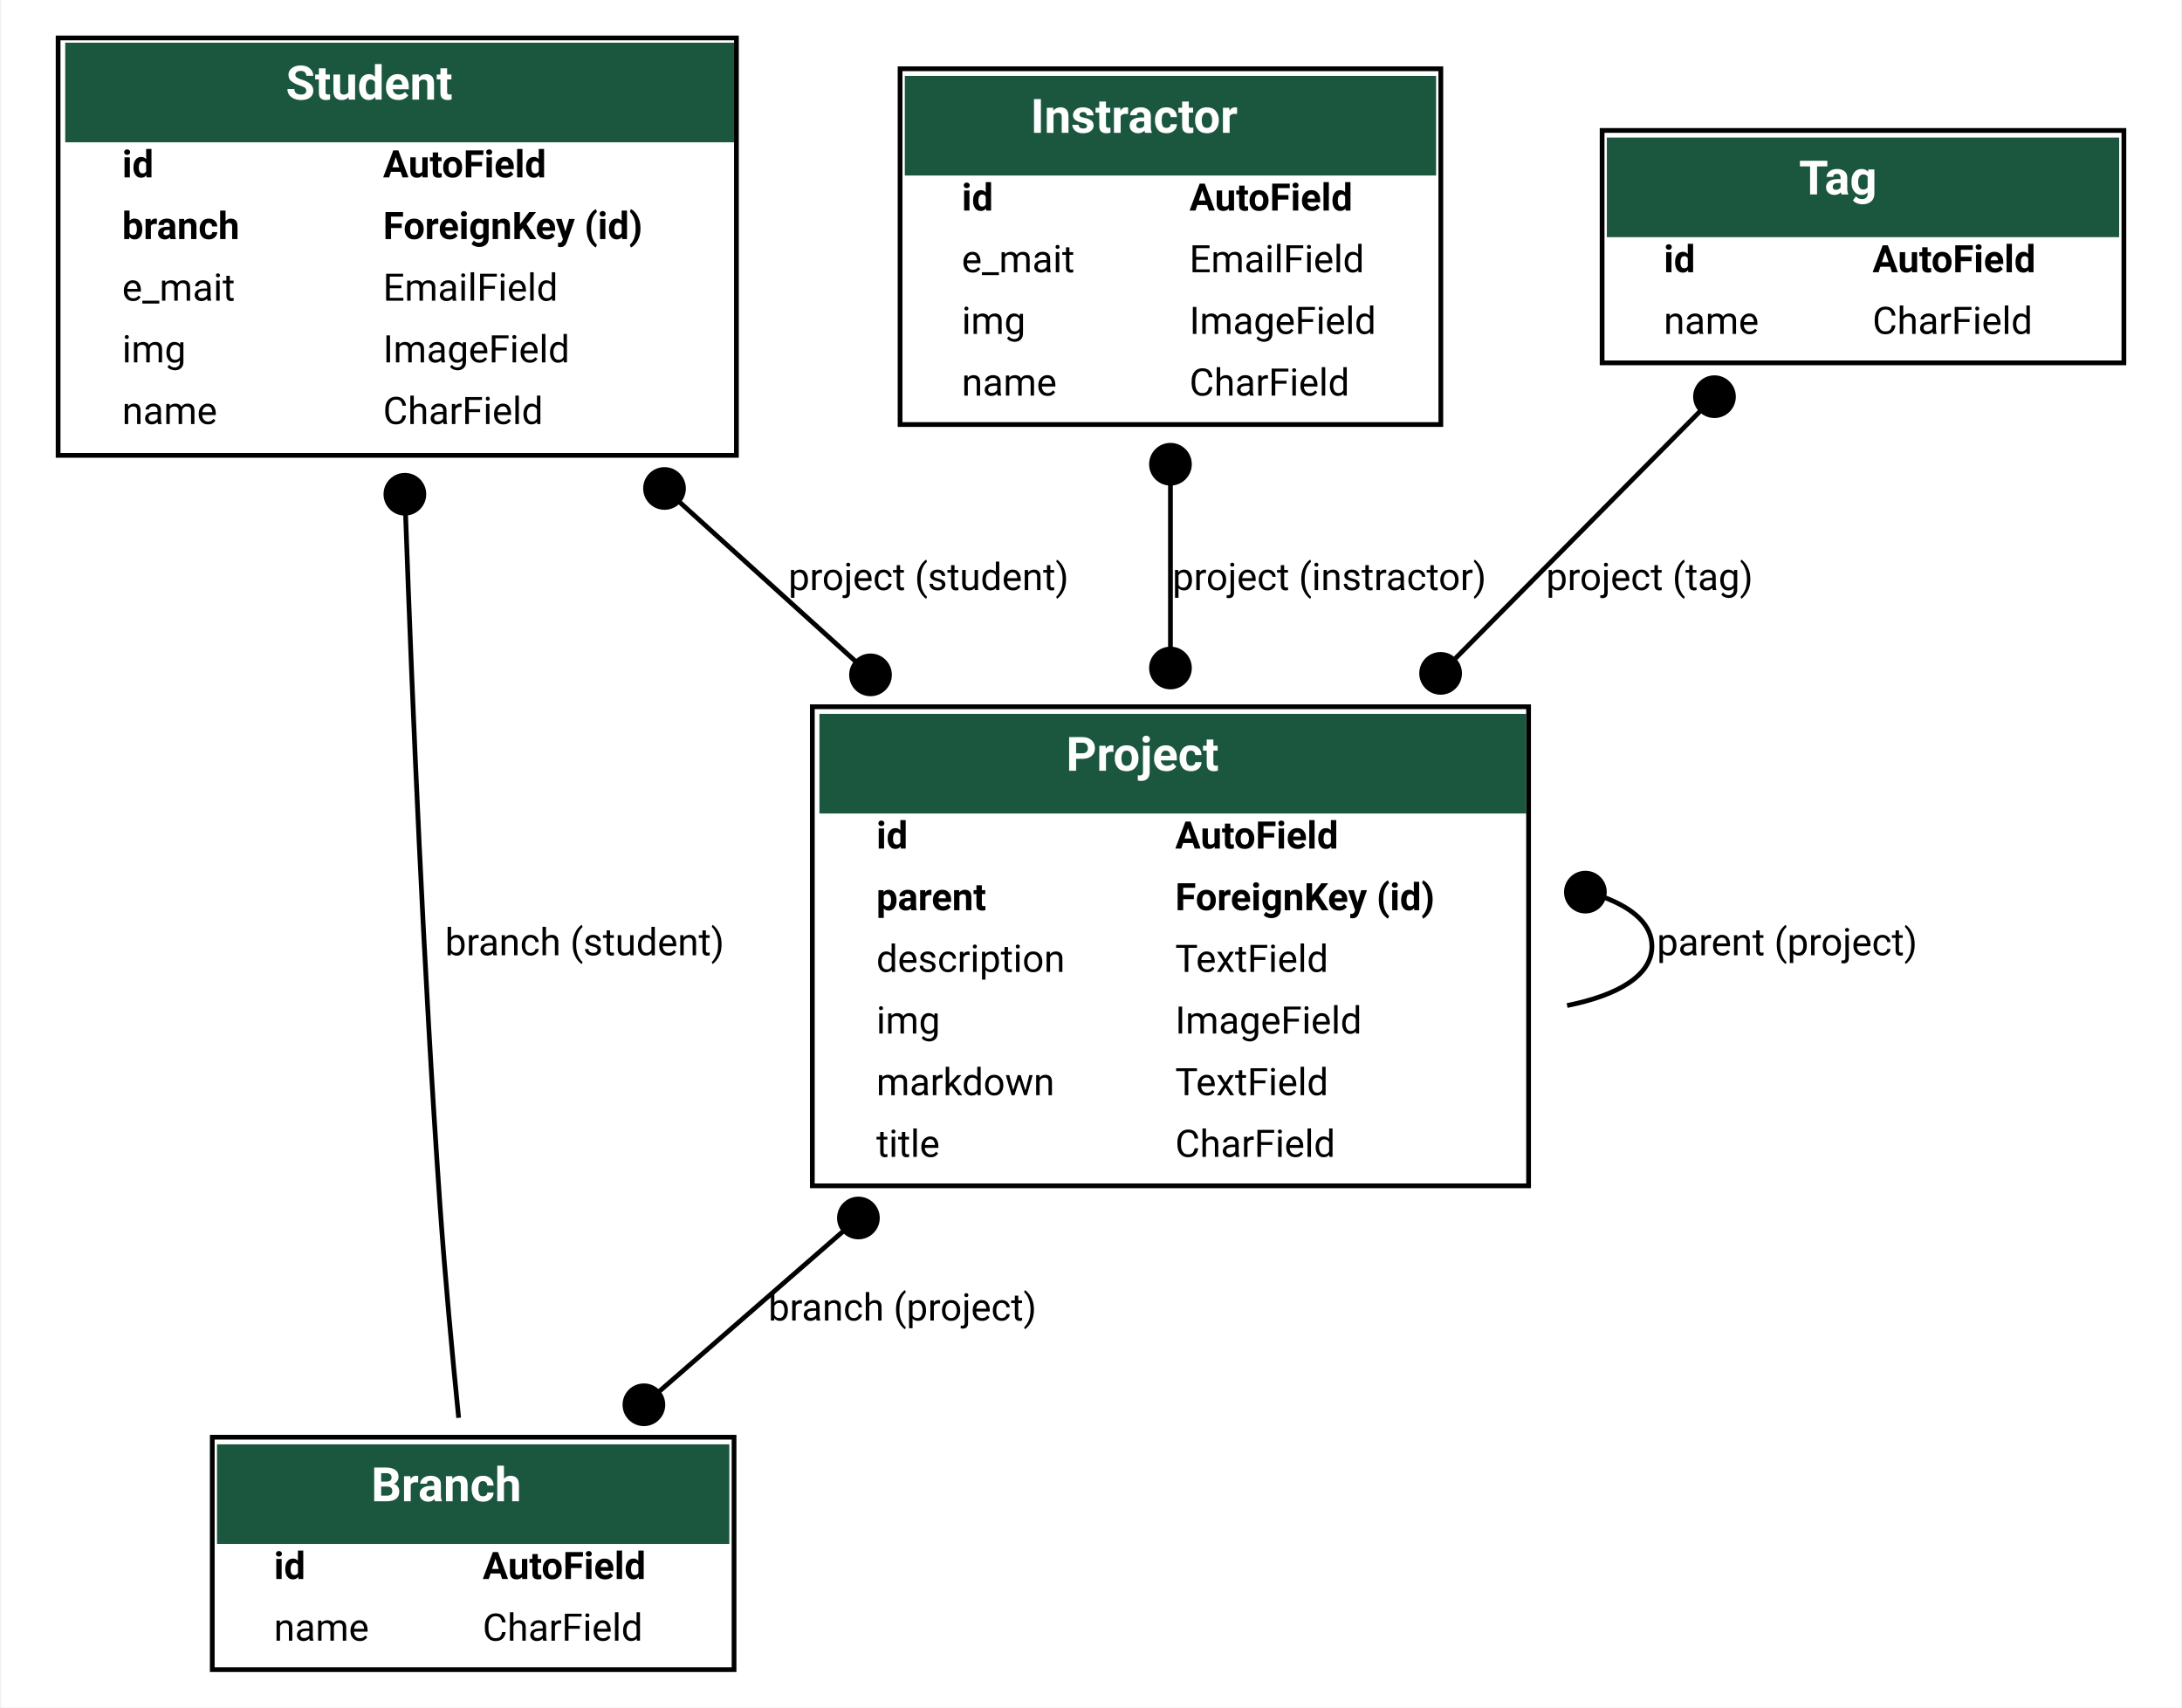
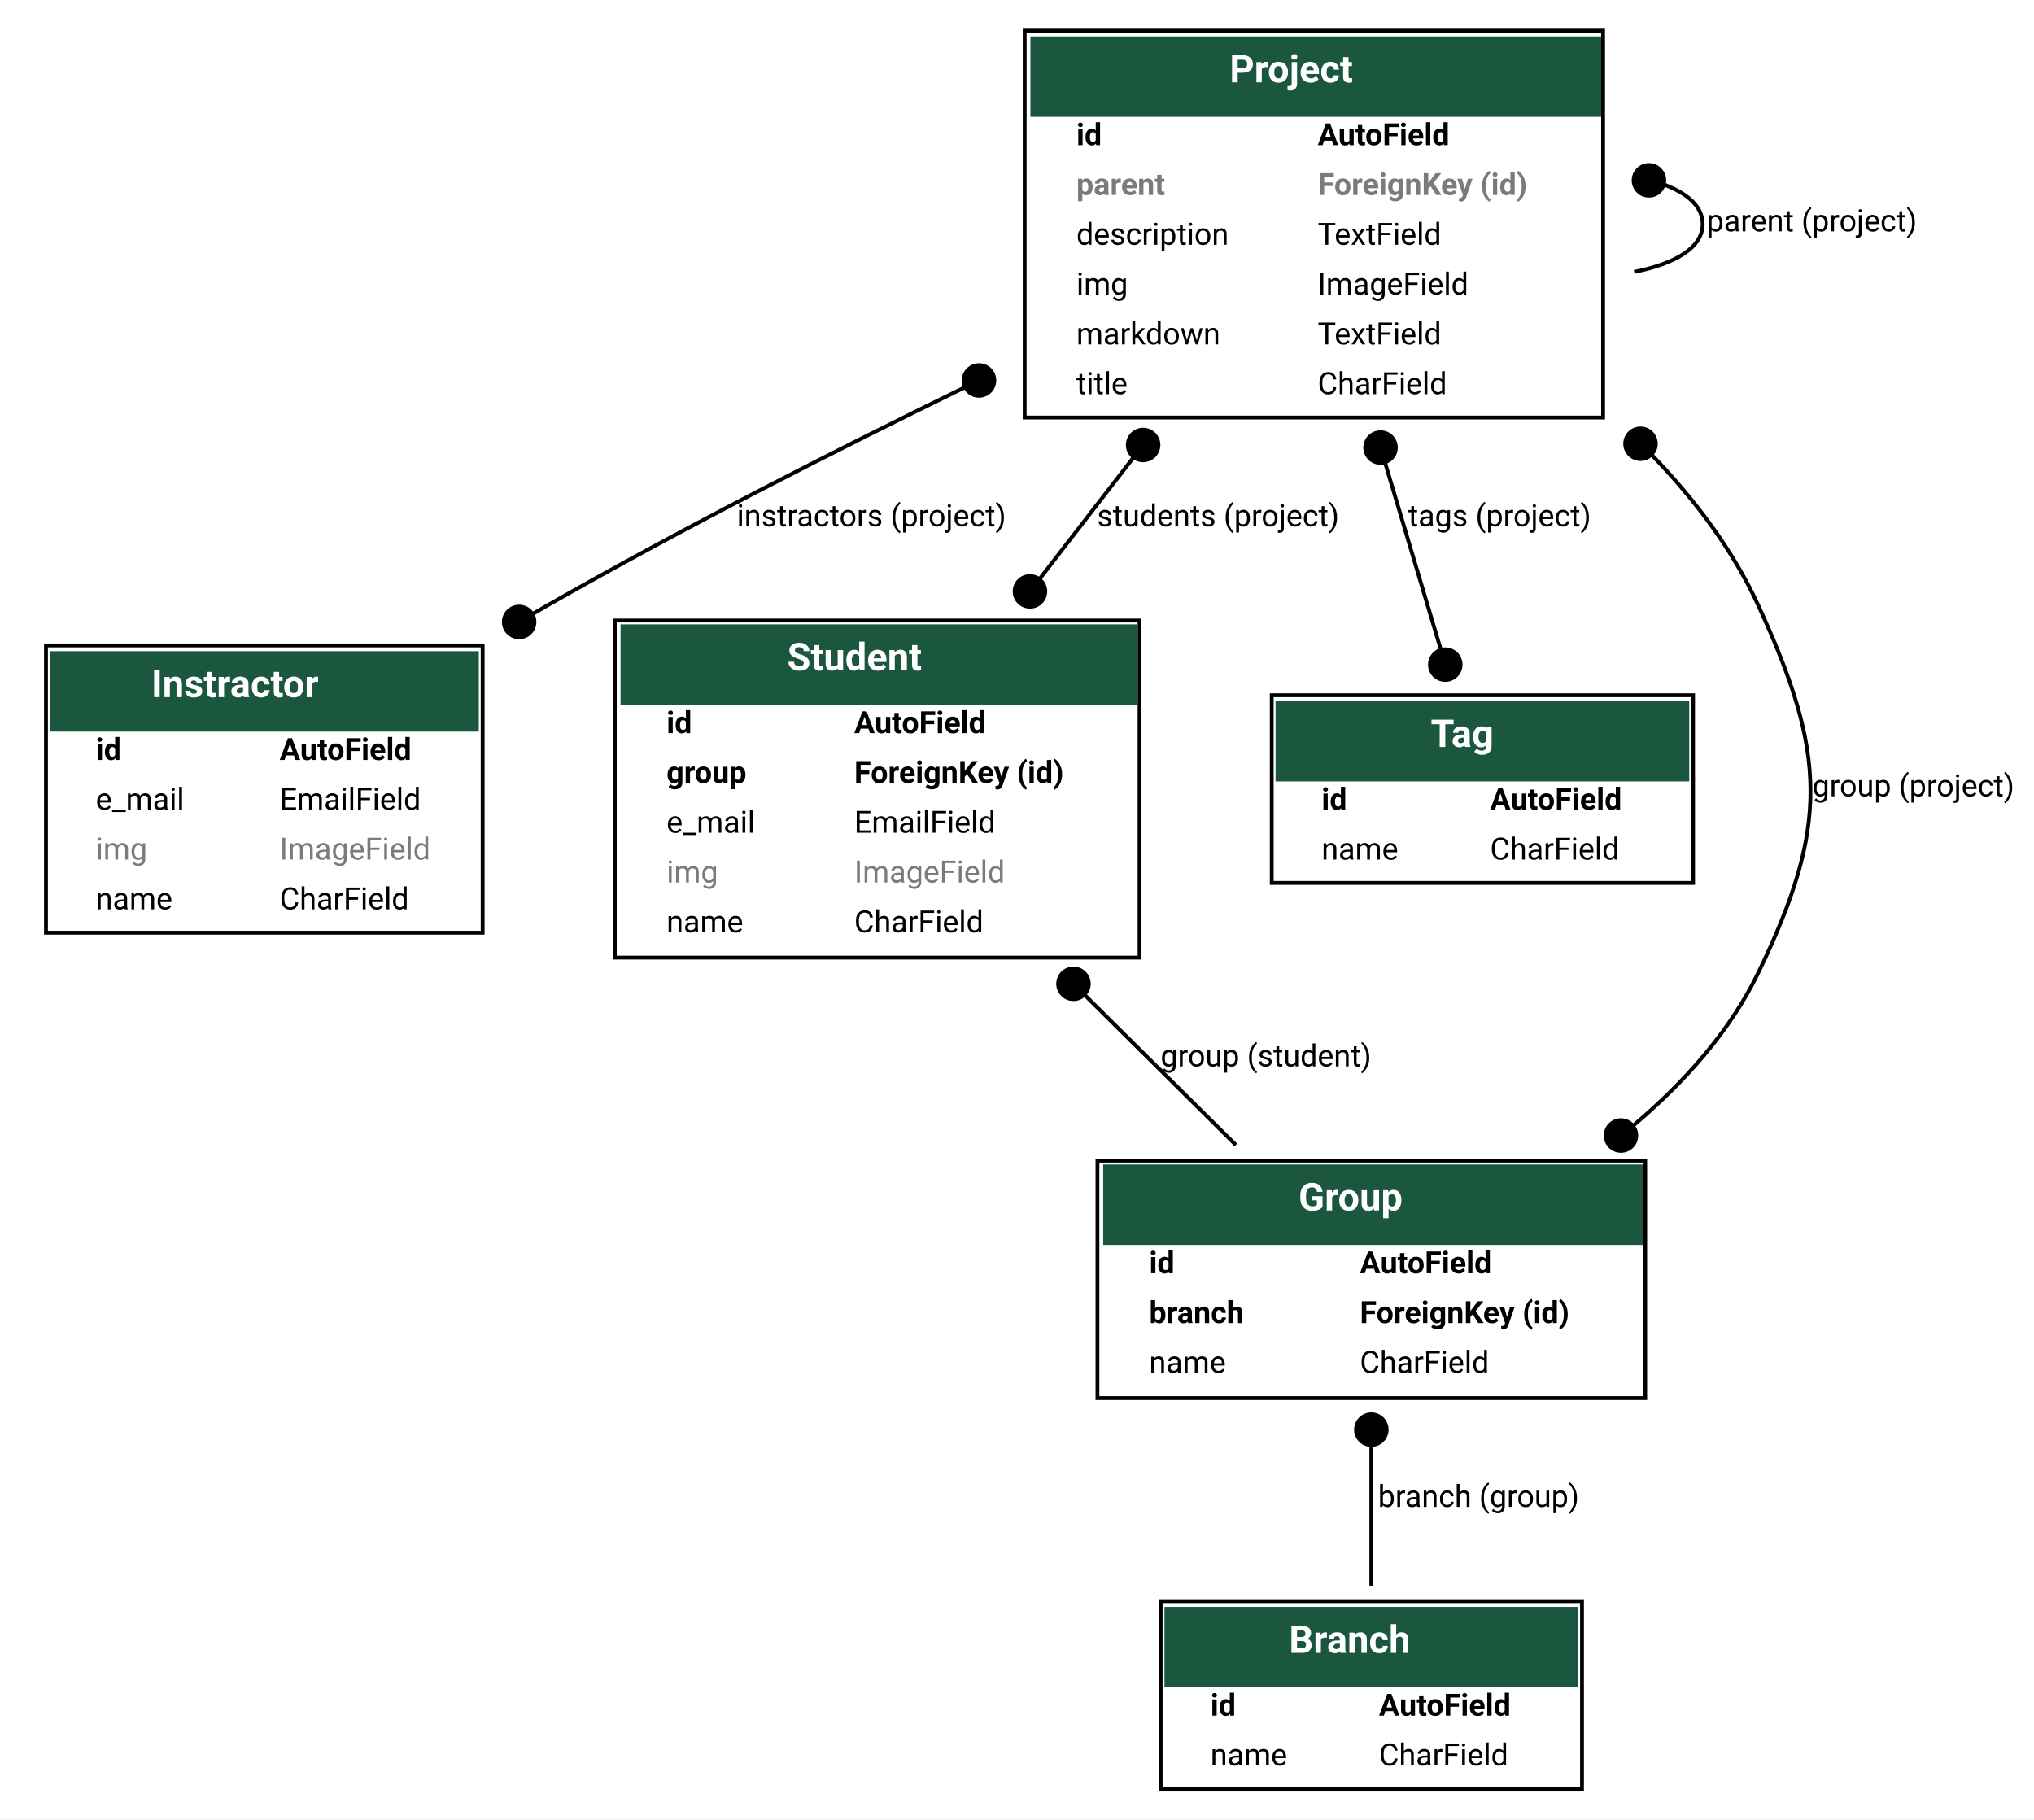
- <svg xmlns="http://www.w3.org/2000/svg" width="460pt" height="360pt" viewBox="0.00 0.00 459.50 360.00">
-   <g id="graph0" class="graph" transform="scale(1 1) rotate(0) translate(4 356)">
-     <polygon fill="#ffffff" stroke="transparent" points="-4,4 -4,-356 455.5,-356 455.5,4 -4,4" />
+ <svg xmlns="http://www.w3.org/2000/svg" width="531pt" height="475pt" viewBox="0.00 0.00 531.00 475.00">
+   <g id="graph0" class="graph" transform="scale(1 1) rotate(0) translate(4 471)">
+     <polygon fill="#ffffff" stroke="transparent" points="-4,4 -4,-471 527,-471 527,4 -4,4" />
    <g id="node1" class="node">
-       <polygon fill="#ffffff" stroke="transparent" points="40.5,-4 40.5,-53 150.5,-53 150.5,-4 40.5,-4" />
-       <polygon fill="#1b563f" stroke="transparent" points="41.5,-30.5 41.5,-51.5 149.5,-51.5 149.5,-30.5 41.5,-30.5" />
-       <text text-anchor="start" x="64" y="-39.5" font-family="Roboto" font-size="8.00" fill="#000000">    </text>
-       <text text-anchor="start" x="74" y="-39.5" font-family="Roboto" font-weight="bold" font-size="10.00" fill="#ffffff">    Branch    </text>
-       <text text-anchor="start" x="43.5" y="-23.1" font-family="Roboto" font-size="8.00" fill="#000000">    </text>
-       <text text-anchor="start" x="53.5" y="-23.1" font-family="Roboto" font-weight="bold" font-size="8.00" fill="#000000">id</text>
-       <text text-anchor="start" x="61.5" y="-23.1" font-family="Roboto" font-size="8.00" fill="#000000">    </text>
-       <text text-anchor="start" x="87.5" y="-23.1" font-family="Roboto" font-size="8.00" fill="#000000">    </text>
-       <text text-anchor="start" x="97.5" y="-23.1" font-family="Roboto" font-weight="bold" font-size="8.00" fill="#000000">AutoField</text>
-       <text text-anchor="start" x="137.5" y="-23.1" font-family="Roboto" font-size="8.00" fill="#000000">    </text>
-       <text text-anchor="start" x="43.5" y="-10.1" font-family="Roboto" font-size="8.00" fill="#000000">    </text>
-       <text text-anchor="start" x="53.5" y="-10.1" font-family="Roboto" font-size="8.00" fill="#000000">name</text>
-       <text text-anchor="start" x="73.5" y="-10.1" font-family="Roboto" font-size="8.00" fill="#000000">    </text>
-       <text text-anchor="start" x="87.5" y="-10.1" font-family="Roboto" font-size="8.00" fill="#000000">    </text>
-       <text text-anchor="start" x="97.5" y="-10.1" font-family="Roboto" font-size="8.00" fill="#000000">CharField</text>
-       <text text-anchor="start" x="132.5" y="-10.1" font-family="Roboto" font-size="8.00" fill="#000000">    </text>
-       <polygon fill="none" stroke="#000000" points="40.5,-4 40.5,-53 150.5,-53 150.5,-4 40.5,-4" />
+       <polygon fill="#ffffff" stroke="transparent" points="299,-4 299,-53 409,-53 409,-4 299,-4" />
+       <polygon fill="#1b563f" stroke="transparent" points="300,-30.5 300,-51.5 408,-51.5 408,-30.5 300,-30.5" />
+       <text text-anchor="start" x="322.5" y="-39.5" font-family="Roboto" font-size="8.00" fill="#000000">    </text>
+       <text text-anchor="start" x="332.5" y="-39.5" font-family="Roboto" font-weight="bold" font-size="10.00" fill="#ffffff">    Branch    </text>
+       <text text-anchor="start" x="302" y="-23.1" font-family="Roboto" font-size="8.00" fill="#000000">    </text>
+       <text text-anchor="start" x="312" y="-23.1" font-family="Roboto" font-weight="bold" font-size="8.00" fill="#000000">id</text>
+       <text text-anchor="start" x="320" y="-23.1" font-family="Roboto" font-size="8.00" fill="#000000">    </text>
+       <text text-anchor="start" x="346" y="-23.1" font-family="Roboto" font-size="8.00" fill="#000000">    </text>
+       <text text-anchor="start" x="356" y="-23.1" font-family="Roboto" font-weight="bold" font-size="8.00" fill="#000000">AutoField</text>
+       <text text-anchor="start" x="396" y="-23.1" font-family="Roboto" font-size="8.00" fill="#000000">    </text>
+       <text text-anchor="start" x="302" y="-10.1" font-family="Roboto" font-size="8.00" fill="#000000">    </text>
+       <text text-anchor="start" x="312" y="-10.1" font-family="Roboto" font-size="8.00" fill="#000000">name</text>
+       <text text-anchor="start" x="332" y="-10.1" font-family="Roboto" font-size="8.00" fill="#000000">    </text>
+       <text text-anchor="start" x="346" y="-10.1" font-family="Roboto" font-size="8.00" fill="#000000">    </text>
+       <text text-anchor="start" x="356" y="-10.1" font-family="Roboto" font-size="8.00" fill="#000000">CharField</text>
+       <text text-anchor="start" x="391" y="-10.1" font-family="Roboto" font-size="8.00" fill="#000000">    </text>
+       <polygon fill="none" stroke="#000000" points="299,-4 299,-53 409,-53 409,-4 299,-4" />
    </g>
    <g id="node2" class="node">
-       <polygon fill="#ffffff" stroke="transparent" points="185.5,-266.5 185.5,-341.5 299.5,-341.5 299.5,-266.5 185.5,-266.5" />
-       <polygon fill="#1b563f" stroke="transparent" points="186.5,-319 186.5,-340 298.5,-340 298.5,-319 186.5,-319" />
-       <text text-anchor="start" x="203" y="-328" font-family="Roboto" font-size="8.00" fill="#000000">    </text>
-       <text text-anchor="start" x="213" y="-328" font-family="Roboto" font-weight="bold" font-size="10.00" fill="#ffffff">    Instractor    </text>
-       <text text-anchor="start" x="188.5" y="-311.6" font-family="Roboto" font-size="8.00" fill="#000000">    </text>
-       <text text-anchor="start" x="198.5" y="-311.6" font-family="Roboto" font-weight="bold" font-size="8.00" fill="#000000">id</text>
-       <text text-anchor="start" x="206.5" y="-311.6" font-family="Roboto" font-size="8.00" fill="#000000">    </text>
-       <text text-anchor="start" x="236.5" y="-311.6" font-family="Roboto" font-size="8.00" fill="#000000">    </text>
-       <text text-anchor="start" x="246.5" y="-311.6" font-family="Roboto" font-weight="bold" font-size="8.00" fill="#000000">AutoField</text>
-       <text text-anchor="start" x="286.5" y="-311.6" font-family="Roboto" font-size="8.00" fill="#000000">    </text>
-       <text text-anchor="start" x="188.5" y="-298.6" font-family="Roboto" font-size="8.00" fill="#000000">    </text>
-       <text text-anchor="start" x="198.5" y="-298.6" font-family="Roboto" font-size="8.00" fill="#000000">e_mait</text>
-       <text text-anchor="start" x="222.5" y="-298.6" font-family="Roboto" font-size="8.00" fill="#000000">    </text>
-       <text text-anchor="start" x="236.5" y="-298.6" font-family="Roboto" font-size="8.00" fill="#000000">    </text>
-       <text text-anchor="start" x="246.5" y="-298.6" font-family="Roboto" font-size="8.00" fill="#000000">EmailField</text>
-       <text text-anchor="start" x="284.5" y="-298.6" font-family="Roboto" font-size="8.00" fill="#000000">    </text>
-       <text text-anchor="start" x="188.5" y="-285.6" font-family="Roboto" font-size="8.00" fill="#000000">    </text>
-       <text text-anchor="start" x="198.5" y="-285.6" font-family="Roboto" font-size="8.00" fill="#000000">img</text>
-       <text text-anchor="start" x="212.5" y="-285.6" font-family="Roboto" font-size="8.00" fill="#000000">    </text>
-       <text text-anchor="start" x="236.5" y="-285.6" font-family="Roboto" font-size="8.00" fill="#000000">    </text>
-       <text text-anchor="start" x="246.5" y="-285.6" font-family="Roboto" font-size="8.00" fill="#000000">ImageField</text>
-       <text text-anchor="start" x="286.5" y="-285.6" font-family="Roboto" font-size="8.00" fill="#000000">    </text>
-       <text text-anchor="start" x="188.5" y="-272.6" font-family="Roboto" font-size="8.00" fill="#000000">    </text>
-       <text text-anchor="start" x="198.5" y="-272.6" font-family="Roboto" font-size="8.00" fill="#000000">name</text>
-       <text text-anchor="start" x="218.5" y="-272.6" font-family="Roboto" font-size="8.00" fill="#000000">    </text>
-       <text text-anchor="start" x="236.5" y="-272.6" font-family="Roboto" font-size="8.00" fill="#000000">    </text>
-       <text text-anchor="start" x="246.5" y="-272.6" font-family="Roboto" font-size="8.00" fill="#000000">CharField</text>
-       <text text-anchor="start" x="281.5" y="-272.6" font-family="Roboto" font-size="8.00" fill="#000000">    </text>
-       <polygon fill="none" stroke="#000000" points="185.5,-266.5 185.5,-341.5 299.5,-341.5 299.5,-266.5 185.5,-266.5" />
+       <polygon fill="#ffffff" stroke="transparent" points="8,-227.5 8,-302.5 122,-302.5 122,-227.5 8,-227.5" />
+       <polygon fill="#1b563f" stroke="transparent" points="9,-280 9,-301 121,-301 121,-280 9,-280" />
+       <text text-anchor="start" x="25.5" y="-289" font-family="Roboto" font-size="8.00" fill="#000000">    </text>
+       <text text-anchor="start" x="35.5" y="-289" font-family="Roboto" font-weight="bold" font-size="10.00" fill="#ffffff">    Instractor    </text>
+       <text text-anchor="start" x="11" y="-272.6" font-family="Roboto" font-size="8.00" fill="#000000">    </text>
+       <text text-anchor="start" x="21" y="-272.6" font-family="Roboto" font-weight="bold" font-size="8.00" fill="#000000">id</text>
+       <text text-anchor="start" x="29" y="-272.6" font-family="Roboto" font-size="8.00" fill="#000000">    </text>
+       <text text-anchor="start" x="59" y="-272.6" font-family="Roboto" font-size="8.00" fill="#000000">    </text>
+       <text text-anchor="start" x="69" y="-272.6" font-family="Roboto" font-weight="bold" font-size="8.00" fill="#000000">AutoField</text>
+       <text text-anchor="start" x="109" y="-272.6" font-family="Roboto" font-size="8.00" fill="#000000">    </text>
+       <text text-anchor="start" x="11" y="-259.6" font-family="Roboto" font-size="8.00" fill="#000000">    </text>
+       <text text-anchor="start" x="21" y="-259.6" font-family="Roboto" font-size="8.00" fill="#000000">e_mail</text>
+       <text text-anchor="start" x="45" y="-259.6" font-family="Roboto" font-size="8.00" fill="#000000">    </text>
+       <text text-anchor="start" x="59" y="-259.6" font-family="Roboto" font-size="8.00" fill="#000000">    </text>
+       <text text-anchor="start" x="69" y="-259.6" font-family="Roboto" font-size="8.00" fill="#000000">EmailField</text>
+       <text text-anchor="start" x="107" y="-259.6" font-family="Roboto" font-size="8.00" fill="#000000">    </text>
+       <text text-anchor="start" x="11" y="-246.6" font-family="Roboto" font-size="8.00" fill="#000000">    </text>
+       <text text-anchor="start" x="21" y="-246.6" font-family="Roboto" font-size="8.00" fill="#7b7b7b">img</text>
+       <text text-anchor="start" x="35" y="-246.6" font-family="Roboto" font-size="8.00" fill="#000000">    </text>
+       <text text-anchor="start" x="59" y="-246.6" font-family="Roboto" font-size="8.00" fill="#000000">    </text>
+       <text text-anchor="start" x="69" y="-246.6" font-family="Roboto" font-size="8.00" fill="#7b7b7b">ImageField</text>
+       <text text-anchor="start" x="109" y="-246.6" font-family="Roboto" font-size="8.00" fill="#000000">    </text>
+       <text text-anchor="start" x="11" y="-233.6" font-family="Roboto" font-size="8.00" fill="#000000">    </text>
+       <text text-anchor="start" x="21" y="-233.6" font-family="Roboto" font-size="8.00" fill="#000000">name</text>
+       <text text-anchor="start" x="41" y="-233.6" font-family="Roboto" font-size="8.00" fill="#000000">    </text>
+       <text text-anchor="start" x="59" y="-233.6" font-family="Roboto" font-size="8.00" fill="#000000">    </text>
+       <text text-anchor="start" x="69" y="-233.6" font-family="Roboto" font-size="8.00" fill="#000000">CharField</text>
+       <text text-anchor="start" x="104" y="-233.6" font-family="Roboto" font-size="8.00" fill="#000000">    </text>
+       <polygon fill="none" stroke="#000000" points="8,-227.5 8,-302.5 122,-302.5 122,-227.5 8,-227.5" />
+     </g>
+     <g id="node3" class="node">
+       <polygon fill="#ffffff" stroke="transparent" points="156.5,-221 156.5,-309 293.5,-309 293.5,-221 156.5,-221" />
+       <polygon fill="#1b563f" stroke="transparent" points="158,-287 158,-308 293,-308 293,-287 158,-287" />
+       <text text-anchor="start" x="191.5" y="-296" font-family="Roboto" font-size="8.00" fill="#000000">    </text>
+       <text text-anchor="start" x="201.5" y="-296" font-family="Roboto" font-weight="bold" font-size="10.00" fill="#ffffff">    Student    </text>
+       <text text-anchor="start" x="160" y="-279.6" font-family="Roboto" font-size="8.00" fill="#000000">    </text>
+       <text text-anchor="start" x="170" y="-279.6" font-family="Roboto" font-weight="bold" font-size="8.00" fill="#000000">id</text>
+       <text text-anchor="start" x="178" y="-279.6" font-family="Roboto" font-size="8.00" fill="#000000">    </text>
+       <text text-anchor="start" x="209" y="-279.6" font-family="Roboto" font-size="8.00" fill="#000000">    </text>
+       <text text-anchor="start" x="219" y="-279.6" font-family="Roboto" font-weight="bold" font-size="8.00" fill="#000000">AutoField</text>
+       <text text-anchor="start" x="259" y="-279.6" font-family="Roboto" font-size="8.00" fill="#000000">    </text>
+       <text text-anchor="start" x="160" y="-266.6" font-family="Roboto" font-size="8.00" fill="#000000">    </text>
+       <text text-anchor="start" x="170" y="-266.6" font-family="Roboto" font-weight="bold" font-size="8.00" fill="#000000">group</text>
+       <text text-anchor="start" x="195" y="-266.6" font-family="Roboto" font-size="8.00" fill="#000000">    </text>
+       <text text-anchor="start" x="209" y="-266.6" font-family="Roboto" font-size="8.00" fill="#000000">    </text>
+       <text text-anchor="start" x="219" y="-266.6" font-family="Roboto" font-weight="bold" font-size="8.00" fill="#000000">ForeignKey (id)</text>
+       <text text-anchor="start" x="281" y="-266.6" font-family="Roboto" font-size="8.00" fill="#000000">    </text>
+       <text text-anchor="start" x="160" y="-253.6" font-family="Roboto" font-size="8.00" fill="#000000">    </text>
+       <text text-anchor="start" x="170" y="-253.6" font-family="Roboto" font-size="8.00" fill="#000000">e_mail</text>
+       <text text-anchor="start" x="194" y="-253.6" font-family="Roboto" font-size="8.00" fill="#000000">    </text>
+       <text text-anchor="start" x="209" y="-253.6" font-family="Roboto" font-size="8.00" fill="#000000">    </text>
+       <text text-anchor="start" x="219" y="-253.6" font-family="Roboto" font-size="8.00" fill="#000000">EmailField</text>
+       <text text-anchor="start" x="257" y="-253.6" font-family="Roboto" font-size="8.00" fill="#000000">    </text>
+       <text text-anchor="start" x="160" y="-240.6" font-family="Roboto" font-size="8.00" fill="#000000">    </text>
+       <text text-anchor="start" x="170" y="-240.6" font-family="Roboto" font-size="8.00" fill="#7b7b7b">img</text>
+       <text text-anchor="start" x="184" y="-240.6" font-family="Roboto" font-size="8.00" fill="#000000">    </text>
+       <text text-anchor="start" x="209" y="-240.6" font-family="Roboto" font-size="8.00" fill="#000000">    </text>
+       <text text-anchor="start" x="219" y="-240.6" font-family="Roboto" font-size="8.00" fill="#7b7b7b">ImageField</text>
+       <text text-anchor="start" x="259" y="-240.6" font-family="Roboto" font-size="8.00" fill="#000000">    </text>
+       <text text-anchor="start" x="160" y="-227.6" font-family="Roboto" font-size="8.00" fill="#000000">    </text>
+       <text text-anchor="start" x="170" y="-227.6" font-family="Roboto" font-size="8.00" fill="#000000">name</text>
+       <text text-anchor="start" x="190" y="-227.6" font-family="Roboto" font-size="8.00" fill="#000000">    </text>
+       <text text-anchor="start" x="209" y="-227.6" font-family="Roboto" font-size="8.00" fill="#000000">    </text>
+       <text text-anchor="start" x="219" y="-227.6" font-family="Roboto" font-size="8.00" fill="#000000">CharField</text>
+       <text text-anchor="start" x="254" y="-227.6" font-family="Roboto" font-size="8.00" fill="#000000">    </text>
+       <polygon fill="none" stroke="#000000" points="156.5,-221 156.5,-309 293.5,-309 293.5,-221 156.5,-221" />
    </g>
    <g id="node5" class="node">
-       <polygon fill="#ffffff" stroke="transparent" points="167,-106 167,-207 318,-207 318,-106 167,-106" />
-       <polygon fill="#1b563f" stroke="transparent" points="168.5,-184.5 168.5,-205.5 317.5,-205.5 317.5,-184.5 168.5,-184.5" />
-       <text text-anchor="start" x="210.5" y="-193.5" font-family="Roboto" font-size="8.00" fill="#000000">    </text>
-       <text text-anchor="start" x="220.5" y="-193.5" font-family="Roboto" font-weight="bold" font-size="10.00" fill="#ffffff">    Project    </text>
-       <text text-anchor="start" x="170.5" y="-177.1" font-family="Roboto" font-size="8.00" fill="#000000">    </text>
-       <text text-anchor="start" x="180.5" y="-177.1" font-family="Roboto" font-weight="bold" font-size="8.00" fill="#000000">id</text>
-       <text text-anchor="start" x="188.5" y="-177.1" font-family="Roboto" font-size="8.00" fill="#000000">    </text>
-       <text text-anchor="start" x="233.5" y="-177.1" font-family="Roboto" font-size="8.00" fill="#000000">    </text>
-       <text text-anchor="start" x="243.5" y="-177.1" font-family="Roboto" font-weight="bold" font-size="8.00" fill="#000000">AutoField</text>
-       <text text-anchor="start" x="283.5" y="-177.1" font-family="Roboto" font-size="8.00" fill="#000000">    </text>
-       <text text-anchor="start" x="170.5" y="-164.1" font-family="Roboto" font-size="8.00" fill="#000000">    </text>
-       <text text-anchor="start" x="180.5" y="-164.1" font-family="Roboto" font-weight="bold" font-size="8.00" fill="#000000">parent</text>
-       <text text-anchor="start" x="209.5" y="-164.1" font-family="Roboto" font-size="8.00" fill="#000000">    </text>
-       <text text-anchor="start" x="233.5" y="-164.1" font-family="Roboto" font-size="8.00" fill="#000000">    </text>
-       <text text-anchor="start" x="243.5" y="-164.1" font-family="Roboto" font-weight="bold" font-size="8.00" fill="#000000">ForeignKey (id)</text>
-       <text text-anchor="start" x="305.5" y="-164.1" font-family="Roboto" font-size="8.00" fill="#000000">    </text>
-       <text text-anchor="start" x="170.5" y="-151.1" font-family="Roboto" font-size="8.00" fill="#000000">    </text>
-       <text text-anchor="start" x="180.5" y="-151.1" font-family="Roboto" font-size="8.00" fill="#000000">description</text>
-       <text text-anchor="start" x="219.5" y="-151.1" font-family="Roboto" font-size="8.00" fill="#000000">    </text>
-       <text text-anchor="start" x="233.5" y="-151.1" font-family="Roboto" font-size="8.00" fill="#000000">    </text>
-       <text text-anchor="start" x="243.5" y="-151.1" font-family="Roboto" font-size="8.00" fill="#000000">TextField</text>
-       <text text-anchor="start" x="275.5" y="-151.1" font-family="Roboto" font-size="8.00" fill="#000000">    </text>
-       <text text-anchor="start" x="170.5" y="-138.1" font-family="Roboto" font-size="8.00" fill="#000000">    </text>
-       <text text-anchor="start" x="180.5" y="-138.1" font-family="Roboto" font-size="8.00" fill="#000000">img</text>
-       <text text-anchor="start" x="194.5" y="-138.1" font-family="Roboto" font-size="8.00" fill="#000000">    </text>
-       <text text-anchor="start" x="233.5" y="-138.1" font-family="Roboto" font-size="8.00" fill="#000000">    </text>
-       <text text-anchor="start" x="243.5" y="-138.1" font-family="Roboto" font-size="8.00" fill="#000000">ImageField</text>
-       <text text-anchor="start" x="283.5" y="-138.1" font-family="Roboto" font-size="8.00" fill="#000000">    </text>
-       <text text-anchor="start" x="170.5" y="-125.1" font-family="Roboto" font-size="8.00" fill="#000000">    </text>
-       <text text-anchor="start" x="180.5" y="-125.1" font-family="Roboto" font-size="8.00" fill="#000000">markdown</text>
-       <text text-anchor="start" x="218.5" y="-125.1" font-family="Roboto" font-size="8.00" fill="#000000">    </text>
-       <text text-anchor="start" x="233.5" y="-125.1" font-family="Roboto" font-size="8.00" fill="#000000">    </text>
-       <text text-anchor="start" x="243.5" y="-125.1" font-family="Roboto" font-size="8.00" fill="#000000">TextField</text>
-       <text text-anchor="start" x="275.5" y="-125.1" font-family="Roboto" font-size="8.00" fill="#000000">    </text>
-       <text text-anchor="start" x="170.5" y="-112.1" font-family="Roboto" font-size="8.00" fill="#000000">    </text>
-       <text text-anchor="start" x="180.5" y="-112.1" font-family="Roboto" font-size="8.00" fill="#000000">title</text>
-       <text text-anchor="start" x="193.5" y="-112.1" font-family="Roboto" font-size="8.00" fill="#000000">    </text>
-       <text text-anchor="start" x="233.5" y="-112.1" font-family="Roboto" font-size="8.00" fill="#000000">    </text>
-       <text text-anchor="start" x="243.5" y="-112.1" font-family="Roboto" font-size="8.00" fill="#000000">CharField</text>
-       <text text-anchor="start" x="278.5" y="-112.1" font-family="Roboto" font-size="8.00" fill="#000000">    </text>
-       <polygon fill="none" stroke="#000000" points="167,-106 167,-207 318,-207 318,-106 167,-106" />
+       <polygon fill="#ffffff" stroke="transparent" points="282.5,-106 282.5,-168 425.5,-168 425.5,-106 282.5,-106" />
+       <polygon fill="#1b563f" stroke="transparent" points="284,-146 284,-167 425,-167 425,-146 284,-146" />
+       <text text-anchor="start" x="325" y="-155" font-family="Roboto" font-size="8.00" fill="#000000">    </text>
+       <text text-anchor="start" x="335" y="-155" font-family="Roboto" font-weight="bold" font-size="10.00" fill="#ffffff">    Group    </text>
+       <text text-anchor="start" x="286" y="-138.6" font-family="Roboto" font-size="8.00" fill="#000000">    </text>
+       <text text-anchor="start" x="296" y="-138.6" font-family="Roboto" font-weight="bold" font-size="8.00" fill="#000000">id</text>
+       <text text-anchor="start" x="304" y="-138.6" font-family="Roboto" font-size="8.00" fill="#000000">    </text>
+       <text text-anchor="start" x="341" y="-138.6" font-family="Roboto" font-size="8.00" fill="#000000">    </text>
+       <text text-anchor="start" x="351" y="-138.6" font-family="Roboto" font-weight="bold" font-size="8.00" fill="#000000">AutoField</text>
+       <text text-anchor="start" x="391" y="-138.6" font-family="Roboto" font-size="8.00" fill="#000000">    </text>
+       <text text-anchor="start" x="286" y="-125.6" font-family="Roboto" font-size="8.00" fill="#000000">    </text>
+       <text text-anchor="start" x="296" y="-125.6" font-family="Roboto" font-weight="bold" font-size="8.00" fill="#000000">branch</text>
+       <text text-anchor="start" x="327" y="-125.6" font-family="Roboto" font-size="8.00" fill="#000000">    </text>
+       <text text-anchor="start" x="341" y="-125.6" font-family="Roboto" font-size="8.00" fill="#000000">    </text>
+       <text text-anchor="start" x="351" y="-125.6" font-family="Roboto" font-weight="bold" font-size="8.00" fill="#000000">ForeignKey (id)</text>
+       <text text-anchor="start" x="413" y="-125.6" font-family="Roboto" font-size="8.00" fill="#000000">    </text>
+       <text text-anchor="start" x="286" y="-112.6" font-family="Roboto" font-size="8.00" fill="#000000">    </text>
+       <text text-anchor="start" x="296" y="-112.6" font-family="Roboto" font-size="8.00" fill="#000000">name</text>
+       <text text-anchor="start" x="316" y="-112.6" font-family="Roboto" font-size="8.00" fill="#000000">    </text>
+       <text text-anchor="start" x="341" y="-112.6" font-family="Roboto" font-size="8.00" fill="#000000">    </text>
+       <text text-anchor="start" x="351" y="-112.6" font-family="Roboto" font-size="8.00" fill="#000000">CharField</text>
+       <text text-anchor="start" x="386" y="-112.6" font-family="Roboto" font-size="8.00" fill="#000000">    </text>
+       <polygon fill="none" stroke="#000000" points="282.5,-106 282.5,-168 425.5,-168 425.5,-106 282.5,-106" />
    </g>
    <g id="edge1" class="edge">
-       <path fill="none" stroke="#000000" d="M242.5,-253.763C242.5,-242.725 242.5,-230.903 242.5,-219.438" />
-       <ellipse fill="#000000" stroke="#000000" cx="242.5" cy="-258.127" rx="4" ry="4" />
-       <ellipse fill="#000000" stroke="#000000" cx="242.5" cy="-215.168" rx="4" ry="4" />
-       <text text-anchor="middle" x="276" y="-231.6" font-family="Roboto" font-size="8.00" fill="#000000"> project (instractor)</text>
-     </g>
-     <g id="node3" class="node">
-       <polygon fill="#ffffff" stroke="transparent" points="8,-260 8,-348 151,-348 151,-260 8,-260" />
-       <polygon fill="#1b563f" stroke="transparent" points="9.5,-326 9.5,-347 150.5,-347 150.5,-326 9.5,-326" />
-       <text text-anchor="start" x="46" y="-335" font-family="Roboto" font-size="8.00" fill="#000000">    </text>
-       <text text-anchor="start" x="56" y="-335" font-family="Roboto" font-weight="bold" font-size="10.00" fill="#ffffff">    Student    </text>
-       <text text-anchor="start" x="11.5" y="-318.6" font-family="Roboto" font-size="8.00" fill="#000000">    </text>
-       <text text-anchor="start" x="21.5" y="-318.6" font-family="Roboto" font-weight="bold" font-size="8.00" fill="#000000">id</text>
-       <text text-anchor="start" x="29.5" y="-318.6" font-family="Roboto" font-size="8.00" fill="#000000">    </text>
-       <text text-anchor="start" x="66.5" y="-318.6" font-family="Roboto" font-size="8.00" fill="#000000">    </text>
-       <text text-anchor="start" x="76.5" y="-318.6" font-family="Roboto" font-weight="bold" font-size="8.00" fill="#000000">AutoField</text>
-       <text text-anchor="start" x="116.5" y="-318.6" font-family="Roboto" font-size="8.00" fill="#000000">    </text>
-       <text text-anchor="start" x="11.5" y="-305.6" font-family="Roboto" font-size="8.00" fill="#000000">    </text>
-       <text text-anchor="start" x="21.5" y="-305.6" font-family="Roboto" font-weight="bold" font-size="8.00" fill="#000000">branch</text>
-       <text text-anchor="start" x="52.5" y="-305.6" font-family="Roboto" font-size="8.00" fill="#000000">    </text>
-       <text text-anchor="start" x="66.5" y="-305.6" font-family="Roboto" font-size="8.00" fill="#000000">    </text>
-       <text text-anchor="start" x="76.5" y="-305.6" font-family="Roboto" font-weight="bold" font-size="8.00" fill="#000000">ForeignKey (id)</text>
-       <text text-anchor="start" x="138.5" y="-305.6" font-family="Roboto" font-size="8.00" fill="#000000">    </text>
-       <text text-anchor="start" x="11.5" y="-292.6" font-family="Roboto" font-size="8.00" fill="#000000">    </text>
-       <text text-anchor="start" x="21.5" y="-292.6" font-family="Roboto" font-size="8.00" fill="#000000">e_mait</text>
-       <text text-anchor="start" x="45.5" y="-292.6" font-family="Roboto" font-size="8.00" fill="#000000">    </text>
-       <text text-anchor="start" x="66.5" y="-292.6" font-family="Roboto" font-size="8.00" fill="#000000">    </text>
-       <text text-anchor="start" x="76.5" y="-292.6" font-family="Roboto" font-size="8.00" fill="#000000">EmailField</text>
-       <text text-anchor="start" x="114.5" y="-292.6" font-family="Roboto" font-size="8.00" fill="#000000">    </text>
-       <text text-anchor="start" x="11.5" y="-279.6" font-family="Roboto" font-size="8.00" fill="#000000">    </text>
-       <text text-anchor="start" x="21.5" y="-279.6" font-family="Roboto" font-size="8.00" fill="#000000">img</text>
-       <text text-anchor="start" x="35.5" y="-279.6" font-family="Roboto" font-size="8.00" fill="#000000">    </text>
-       <text text-anchor="start" x="66.5" y="-279.6" font-family="Roboto" font-size="8.00" fill="#000000">    </text>
-       <text text-anchor="start" x="76.5" y="-279.6" font-family="Roboto" font-size="8.00" fill="#000000">ImageField</text>
-       <text text-anchor="start" x="116.5" y="-279.6" font-family="Roboto" font-size="8.00" fill="#000000">    </text>
-       <text text-anchor="start" x="11.5" y="-266.6" font-family="Roboto" font-size="8.00" fill="#000000">    </text>
-       <text text-anchor="start" x="21.5" y="-266.6" font-family="Roboto" font-size="8.00" fill="#000000">name</text>
-       <text text-anchor="start" x="41.5" y="-266.6" font-family="Roboto" font-size="8.00" fill="#000000">    </text>
-       <text text-anchor="start" x="66.5" y="-266.6" font-family="Roboto" font-size="8.00" fill="#000000">    </text>
-       <text text-anchor="start" x="76.5" y="-266.6" font-family="Roboto" font-size="8.00" fill="#000000">CharField</text>
-       <text text-anchor="start" x="111.5" y="-266.6" font-family="Roboto" font-size="8.00" fill="#000000">    </text>
-       <polygon fill="none" stroke="#000000" points="8,-260 8,-348 151,-348 151,-260 8,-260" />
+       <path fill="none" stroke="#000000" d="M279.083,-211.336C292.443,-198.079 306.416,-184.215 318.626,-172.1" />
+       <ellipse fill="#000000" stroke="#000000" cx="276.241" cy="-214.156" rx="4" ry="4" />
+       <text text-anchor="middle" x="326.5" y="-192.6" font-family="Roboto" font-size="8.00" fill="#000000"> group (student)</text>
+     </g>
+     <g id="node4" class="node">
+       <polygon fill="#ffffff" stroke="transparent" points="328,-240.5 328,-289.5 438,-289.5 438,-240.5 328,-240.5" />
+       <polygon fill="#1b563f" stroke="transparent" points="329,-267 329,-288 437,-288 437,-267 329,-267" />
+       <text text-anchor="start" x="359.5" y="-276" font-family="Roboto" font-size="8.00" fill="#000000">    </text>
+       <text text-anchor="start" x="369.5" y="-276" font-family="Roboto" font-weight="bold" font-size="10.00" fill="#ffffff">    Tag    </text>
+       <text text-anchor="start" x="331" y="-259.6" font-family="Roboto" font-size="8.00" fill="#000000">    </text>
+       <text text-anchor="start" x="341" y="-259.6" font-family="Roboto" font-weight="bold" font-size="8.00" fill="#000000">id</text>
+       <text text-anchor="start" x="349" y="-259.6" font-family="Roboto" font-size="8.00" fill="#000000">    </text>
+       <text text-anchor="start" x="375" y="-259.6" font-family="Roboto" font-size="8.00" fill="#000000">    </text>
+       <text text-anchor="start" x="385" y="-259.6" font-family="Roboto" font-weight="bold" font-size="8.00" fill="#000000">AutoField</text>
+       <text text-anchor="start" x="425" y="-259.6" font-family="Roboto" font-size="8.00" fill="#000000">    </text>
+       <text text-anchor="start" x="331" y="-246.6" font-family="Roboto" font-size="8.00" fill="#000000">    </text>
+       <text text-anchor="start" x="341" y="-246.6" font-family="Roboto" font-size="8.00" fill="#000000">name</text>
+       <text text-anchor="start" x="361" y="-246.6" font-family="Roboto" font-size="8.00" fill="#000000">    </text>
+       <text text-anchor="start" x="375" y="-246.6" font-family="Roboto" font-size="8.00" fill="#000000">    </text>
+       <text text-anchor="start" x="385" y="-246.6" font-family="Roboto" font-size="8.00" fill="#000000">CharField</text>
+       <text text-anchor="start" x="420" y="-246.6" font-family="Roboto" font-size="8.00" fill="#000000">    </text>
+       <polygon fill="none" stroke="#000000" points="328,-240.5 328,-289.5 438,-289.5 438,-240.5 328,-240.5" />
    </g>
    <g id="edge2" class="edge">
-       <path fill="none" stroke="#000000" d="M81.249,-247.648C82.694,-207.108 85.067,-151.143 88.5,-102 89.536,-87.167 91.07,-70.685 92.439,-57.094" />
-       <ellipse fill="#000000" stroke="#000000" cx="81.104" cy="-251.803" rx="4" ry="4" />
-       <text text-anchor="middle" x="119" y="-154.6" font-family="Roboto" font-size="8.00" fill="#000000"> branch (student)</text>
+       <path fill="none" stroke="#000000" d="M354,-93.443C354,-81.188 354,-68.175 354,-57.041" />
+       <ellipse fill="#000000" stroke="#000000" cx="354" cy="-97.773" rx="4" ry="4" />
+       <text text-anchor="middle" x="382" y="-77.6" font-family="Roboto" font-size="8.00" fill="#000000"> branch (group)</text>
+     </g>
+     <g id="node6" class="node">
+       <polygon fill="#ffffff" stroke="transparent" points="263.5,-362 263.5,-463 414.5,-463 414.5,-362 263.5,-362" />
+       <polygon fill="#1b563f" stroke="transparent" points="265,-440.5 265,-461.5 414,-461.5 414,-440.5 265,-440.5" />
+       <text text-anchor="start" x="307" y="-449.5" font-family="Roboto" font-size="8.00" fill="#000000">    </text>
+       <text text-anchor="start" x="317" y="-449.5" font-family="Roboto" font-weight="bold" font-size="10.00" fill="#ffffff">    Project    </text>
+       <text text-anchor="start" x="267" y="-433.1" font-family="Roboto" font-size="8.00" fill="#000000">    </text>
+       <text text-anchor="start" x="277" y="-433.1" font-family="Roboto" font-weight="bold" font-size="8.00" fill="#000000">id</text>
+       <text text-anchor="start" x="285" y="-433.1" font-family="Roboto" font-size="8.00" fill="#000000">    </text>
+       <text text-anchor="start" x="330" y="-433.1" font-family="Roboto" font-size="8.00" fill="#000000">    </text>
+       <text text-anchor="start" x="340" y="-433.1" font-family="Roboto" font-weight="bold" font-size="8.00" fill="#000000">AutoField</text>
+       <text text-anchor="start" x="380" y="-433.1" font-family="Roboto" font-size="8.00" fill="#000000">    </text>
+       <text text-anchor="start" x="267" y="-420.1" font-family="Roboto" font-size="8.00" fill="#000000">    </text>
+       <text text-anchor="start" x="277" y="-420.1" font-family="Roboto" font-weight="bold" font-size="8.00" fill="#7b7b7b">parent</text>
+       <text text-anchor="start" x="306" y="-420.1" font-family="Roboto" font-size="8.00" fill="#000000">    </text>
+       <text text-anchor="start" x="330" y="-420.1" font-family="Roboto" font-size="8.00" fill="#000000">    </text>
+       <text text-anchor="start" x="340" y="-420.1" font-family="Roboto" font-weight="bold" font-size="8.00" fill="#7b7b7b">ForeignKey (id)</text>
+       <text text-anchor="start" x="402" y="-420.1" font-family="Roboto" font-size="8.00" fill="#000000">    </text>
+       <text text-anchor="start" x="267" y="-407.1" font-family="Roboto" font-size="8.00" fill="#000000">    </text>
+       <text text-anchor="start" x="277" y="-407.1" font-family="Roboto" font-size="8.00" fill="#000000">description</text>
+       <text text-anchor="start" x="316" y="-407.1" font-family="Roboto" font-size="8.00" fill="#000000">    </text>
+       <text text-anchor="start" x="330" y="-407.1" font-family="Roboto" font-size="8.00" fill="#000000">    </text>
+       <text text-anchor="start" x="340" y="-407.1" font-family="Roboto" font-size="8.00" fill="#000000">TextField</text>
+       <text text-anchor="start" x="372" y="-407.1" font-family="Roboto" font-size="8.00" fill="#000000">    </text>
+       <text text-anchor="start" x="267" y="-394.1" font-family="Roboto" font-size="8.00" fill="#000000">    </text>
+       <text text-anchor="start" x="277" y="-394.1" font-family="Roboto" font-size="8.00" fill="#000000">img</text>
+       <text text-anchor="start" x="291" y="-394.1" font-family="Roboto" font-size="8.00" fill="#000000">    </text>
+       <text text-anchor="start" x="330" y="-394.1" font-family="Roboto" font-size="8.00" fill="#000000">    </text>
+       <text text-anchor="start" x="340" y="-394.1" font-family="Roboto" font-size="8.00" fill="#000000">ImageField</text>
+       <text text-anchor="start" x="380" y="-394.1" font-family="Roboto" font-size="8.00" fill="#000000">    </text>
+       <text text-anchor="start" x="267" y="-381.1" font-family="Roboto" font-size="8.00" fill="#000000">    </text>
+       <text text-anchor="start" x="277" y="-381.1" font-family="Roboto" font-size="8.00" fill="#000000">markdown</text>
+       <text text-anchor="start" x="315" y="-381.1" font-family="Roboto" font-size="8.00" fill="#000000">    </text>
+       <text text-anchor="start" x="330" y="-381.1" font-family="Roboto" font-size="8.00" fill="#000000">    </text>
+       <text text-anchor="start" x="340" y="-381.1" font-family="Roboto" font-size="8.00" fill="#000000">TextField</text>
+       <text text-anchor="start" x="372" y="-381.1" font-family="Roboto" font-size="8.00" fill="#000000">    </text>
+       <text text-anchor="start" x="267" y="-368.1" font-family="Roboto" font-size="8.00" fill="#000000">    </text>
+       <text text-anchor="start" x="277" y="-368.1" font-family="Roboto" font-size="8.00" fill="#000000">title</text>
+       <text text-anchor="start" x="290" y="-368.1" font-family="Roboto" font-size="8.00" fill="#000000">    </text>
+       <text text-anchor="start" x="330" y="-368.1" font-family="Roboto" font-size="8.00" fill="#000000">    </text>
+       <text text-anchor="start" x="340" y="-368.1" font-family="Roboto" font-size="8.00" fill="#000000">CharField</text>
+       <text text-anchor="start" x="375" y="-368.1" font-family="Roboto" font-size="8.00" fill="#000000">    </text>
+       <polygon fill="none" stroke="#000000" points="263.5,-362 263.5,-463 414.5,-463 414.5,-362 263.5,-362" />
+     </g>
+     <g id="edge7" class="edge">
+       <path fill="none" stroke="#000000" d="M247.883,-369.882C213.325,-353.015 173.906,-332.918 139,-313 137.766,-312.296 136.523,-311.579 135.276,-310.853" />
+       <ellipse fill="#000000" stroke="#000000" cx="251.583" cy="-371.681" rx="4" ry="4" />
+       <ellipse fill="#000000" stroke="#000000" cx="131.525" cy="-308.631" rx="4" ry="4" />
+       <text text-anchor="middle" x="223.5" y="-333.6" font-family="Roboto" font-size="8.00" fill="#000000"> instractors (project)</text>
+     </g>
+     <g id="edge6" class="edge">
+       <path fill="none" stroke="#000000" d="M291.798,-351.427C283.691,-340.938 275.312,-330.097 267.343,-319.786" />
+       <ellipse fill="#000000" stroke="#000000" cx="294.428" cy="-354.831" rx="4" ry="4" />
+       <ellipse fill="#000000" stroke="#000000" cx="264.886" cy="-316.607" rx="4" ry="4" />
+       <text text-anchor="middle" x="314" y="-333.6" font-family="Roboto" font-size="8.00" fill="#000000"> students (project)</text>
+     </g>
+     <g id="edge5" class="edge">
+       <path fill="none" stroke="#000000" d="M357.574,-350.235C362.525,-333.639 367.713,-316.247 372.102,-301.533" />
+       <ellipse fill="#000000" stroke="#000000" cx="356.402" cy="-354.162" rx="4" ry="4" />
+       <ellipse fill="#000000" stroke="#000000" cx="373.308" cy="-297.49" rx="4" ry="4" />
+       <text text-anchor="middle" x="387.5" y="-333.6" font-family="Roboto" font-size="8.00" fill="#000000"> tags (project)</text>
+     </g>
+     <g id="edge4" class="edge">
+       <path fill="none" stroke="#000000" d="M427.397,-352.043C438.575,-340.443 448.394,-327.37 455,-313 472.822,-274.234 473.576,-255.411 455,-217 447.593,-201.684 435.673,-188.408 422.575,-177.311" />
+       <ellipse fill="#000000" stroke="#000000" cx="424.273" cy="-355.153" rx="4" ry="4" />
+       <ellipse fill="#000000" stroke="#000000" cx="419.173" cy="-174.556" rx="4" ry="4" />
+       <text text-anchor="middle" x="495.5" y="-263.1" font-family="Roboto" font-size="8.00" fill="#000000"> group (project)</text>
    </g>
    <g id="edge3" class="edge">
-       <path fill="none" stroke="#000000" d="M138.861,-250.284C150.999,-239.3 163.845,-227.676 176.207,-216.489" />
-       <ellipse fill="#000000" stroke="#000000" cx="135.838" cy="-253.019" rx="4" ry="4" />
-       <ellipse fill="#000000" stroke="#000000" cx="179.266" cy="-213.721" rx="4" ry="4" />
-       <text text-anchor="middle" x="191.5" y="-231.6" font-family="Roboto" font-size="8.00" fill="#000000"> project (student)</text>
-     </g>
-     <g id="node4" class="node">
-       <polygon fill="#ffffff" stroke="transparent" points="333.5,-279.5 333.5,-328.5 443.5,-328.5 443.5,-279.5 333.5,-279.5" />
-       <polygon fill="#1b563f" stroke="transparent" points="334.5,-306 334.5,-327 442.5,-327 442.5,-306 334.5,-306" />
-       <text text-anchor="start" x="365" y="-315" font-family="Roboto" font-size="8.00" fill="#000000">    </text>
-       <text text-anchor="start" x="375" y="-315" font-family="Roboto" font-weight="bold" font-size="10.00" fill="#ffffff">    Tag    </text>
-       <text text-anchor="start" x="336.5" y="-298.6" font-family="Roboto" font-size="8.00" fill="#000000">    </text>
-       <text text-anchor="start" x="346.5" y="-298.6" font-family="Roboto" font-weight="bold" font-size="8.00" fill="#000000">id</text>
-       <text text-anchor="start" x="354.5" y="-298.6" font-family="Roboto" font-size="8.00" fill="#000000">    </text>
-       <text text-anchor="start" x="380.5" y="-298.6" font-family="Roboto" font-size="8.00" fill="#000000">    </text>
-       <text text-anchor="start" x="390.5" y="-298.6" font-family="Roboto" font-weight="bold" font-size="8.00" fill="#000000">AutoField</text>
-       <text text-anchor="start" x="430.5" y="-298.6" font-family="Roboto" font-size="8.00" fill="#000000">    </text>
-       <text text-anchor="start" x="336.5" y="-285.6" font-family="Roboto" font-size="8.00" fill="#000000">    </text>
-       <text text-anchor="start" x="346.5" y="-285.6" font-family="Roboto" font-size="8.00" fill="#000000">name</text>
-       <text text-anchor="start" x="366.5" y="-285.6" font-family="Roboto" font-size="8.00" fill="#000000">    </text>
-       <text text-anchor="start" x="380.5" y="-285.6" font-family="Roboto" font-size="8.00" fill="#000000">    </text>
-       <text text-anchor="start" x="390.5" y="-285.6" font-family="Roboto" font-size="8.00" fill="#000000">CharField</text>
-       <text text-anchor="start" x="425.5" y="-285.6" font-family="Roboto" font-size="8.00" fill="#000000">    </text>
-       <polygon fill="none" stroke="#000000" points="333.5,-279.5 333.5,-328.5 443.5,-328.5 443.5,-279.5 333.5,-279.5" />
-     </g>
-     <g id="edge4" class="edge">
-       <path fill="none" stroke="#000000" d="M354.344,-269.493C338.919,-253.909 320.228,-235.026 302.578,-217.196" />
-       <ellipse fill="#000000" stroke="#000000" cx="357.189" cy="-272.368" rx="4" ry="4" />
-       <ellipse fill="#000000" stroke="#000000" cx="299.453" cy="-214.038" rx="4" ry="4" />
-       <text text-anchor="middle" x="343.5" y="-231.6" font-family="Roboto" font-size="8.00" fill="#000000"> project (tag)</text>
-     </g>
-     <g id="edge6" class="edge">
-       <path fill="none" stroke="#000000" d="M173.504,-96.422C160.141,-84.786 146.578,-72.976 134.592,-62.539" />
-       <ellipse fill="#000000" stroke="#000000" cx="176.716" cy="-99.218" rx="4" ry="4" />
-       <ellipse fill="#000000" stroke="#000000" cx="131.494" cy="-59.841" rx="4" ry="4" />
-       <text text-anchor="middle" x="186" y="-77.6" font-family="Roboto" font-size="8.00" fill="#000000"> branch (project)</text>
-     </g>
-     <g id="edge5" class="edge">
-       <path fill="none" stroke="#000000" d="M333.862,-166.84C340.164,-164.471 344,-161.024 344,-156.5 344,-150.34 336.887,-146.177 326.12,-144.011" />
-       <ellipse fill="#000000" stroke="#000000" cx="329.975" cy="-167.919" rx="4" ry="4" />
-       <text text-anchor="middle" x="372.5" y="-154.6" font-family="Roboto" font-size="8.00" fill="#000000"> parent (project)</text>
+       <path fill="none" stroke="#000000" d="M430.362,-422.84C436.664,-420.471 440.5,-417.024 440.5,-412.5 440.5,-406.34 433.387,-402.177 422.62,-400.011" />
+       <ellipse fill="#000000" stroke="#000000" cx="426.475" cy="-423.919" rx="4" ry="4" />
+       <text text-anchor="middle" x="469" y="-410.6" font-family="Roboto" font-size="8.00" fill="#000000"> parent (project)</text>
    </g>
  </g>
</svg>
